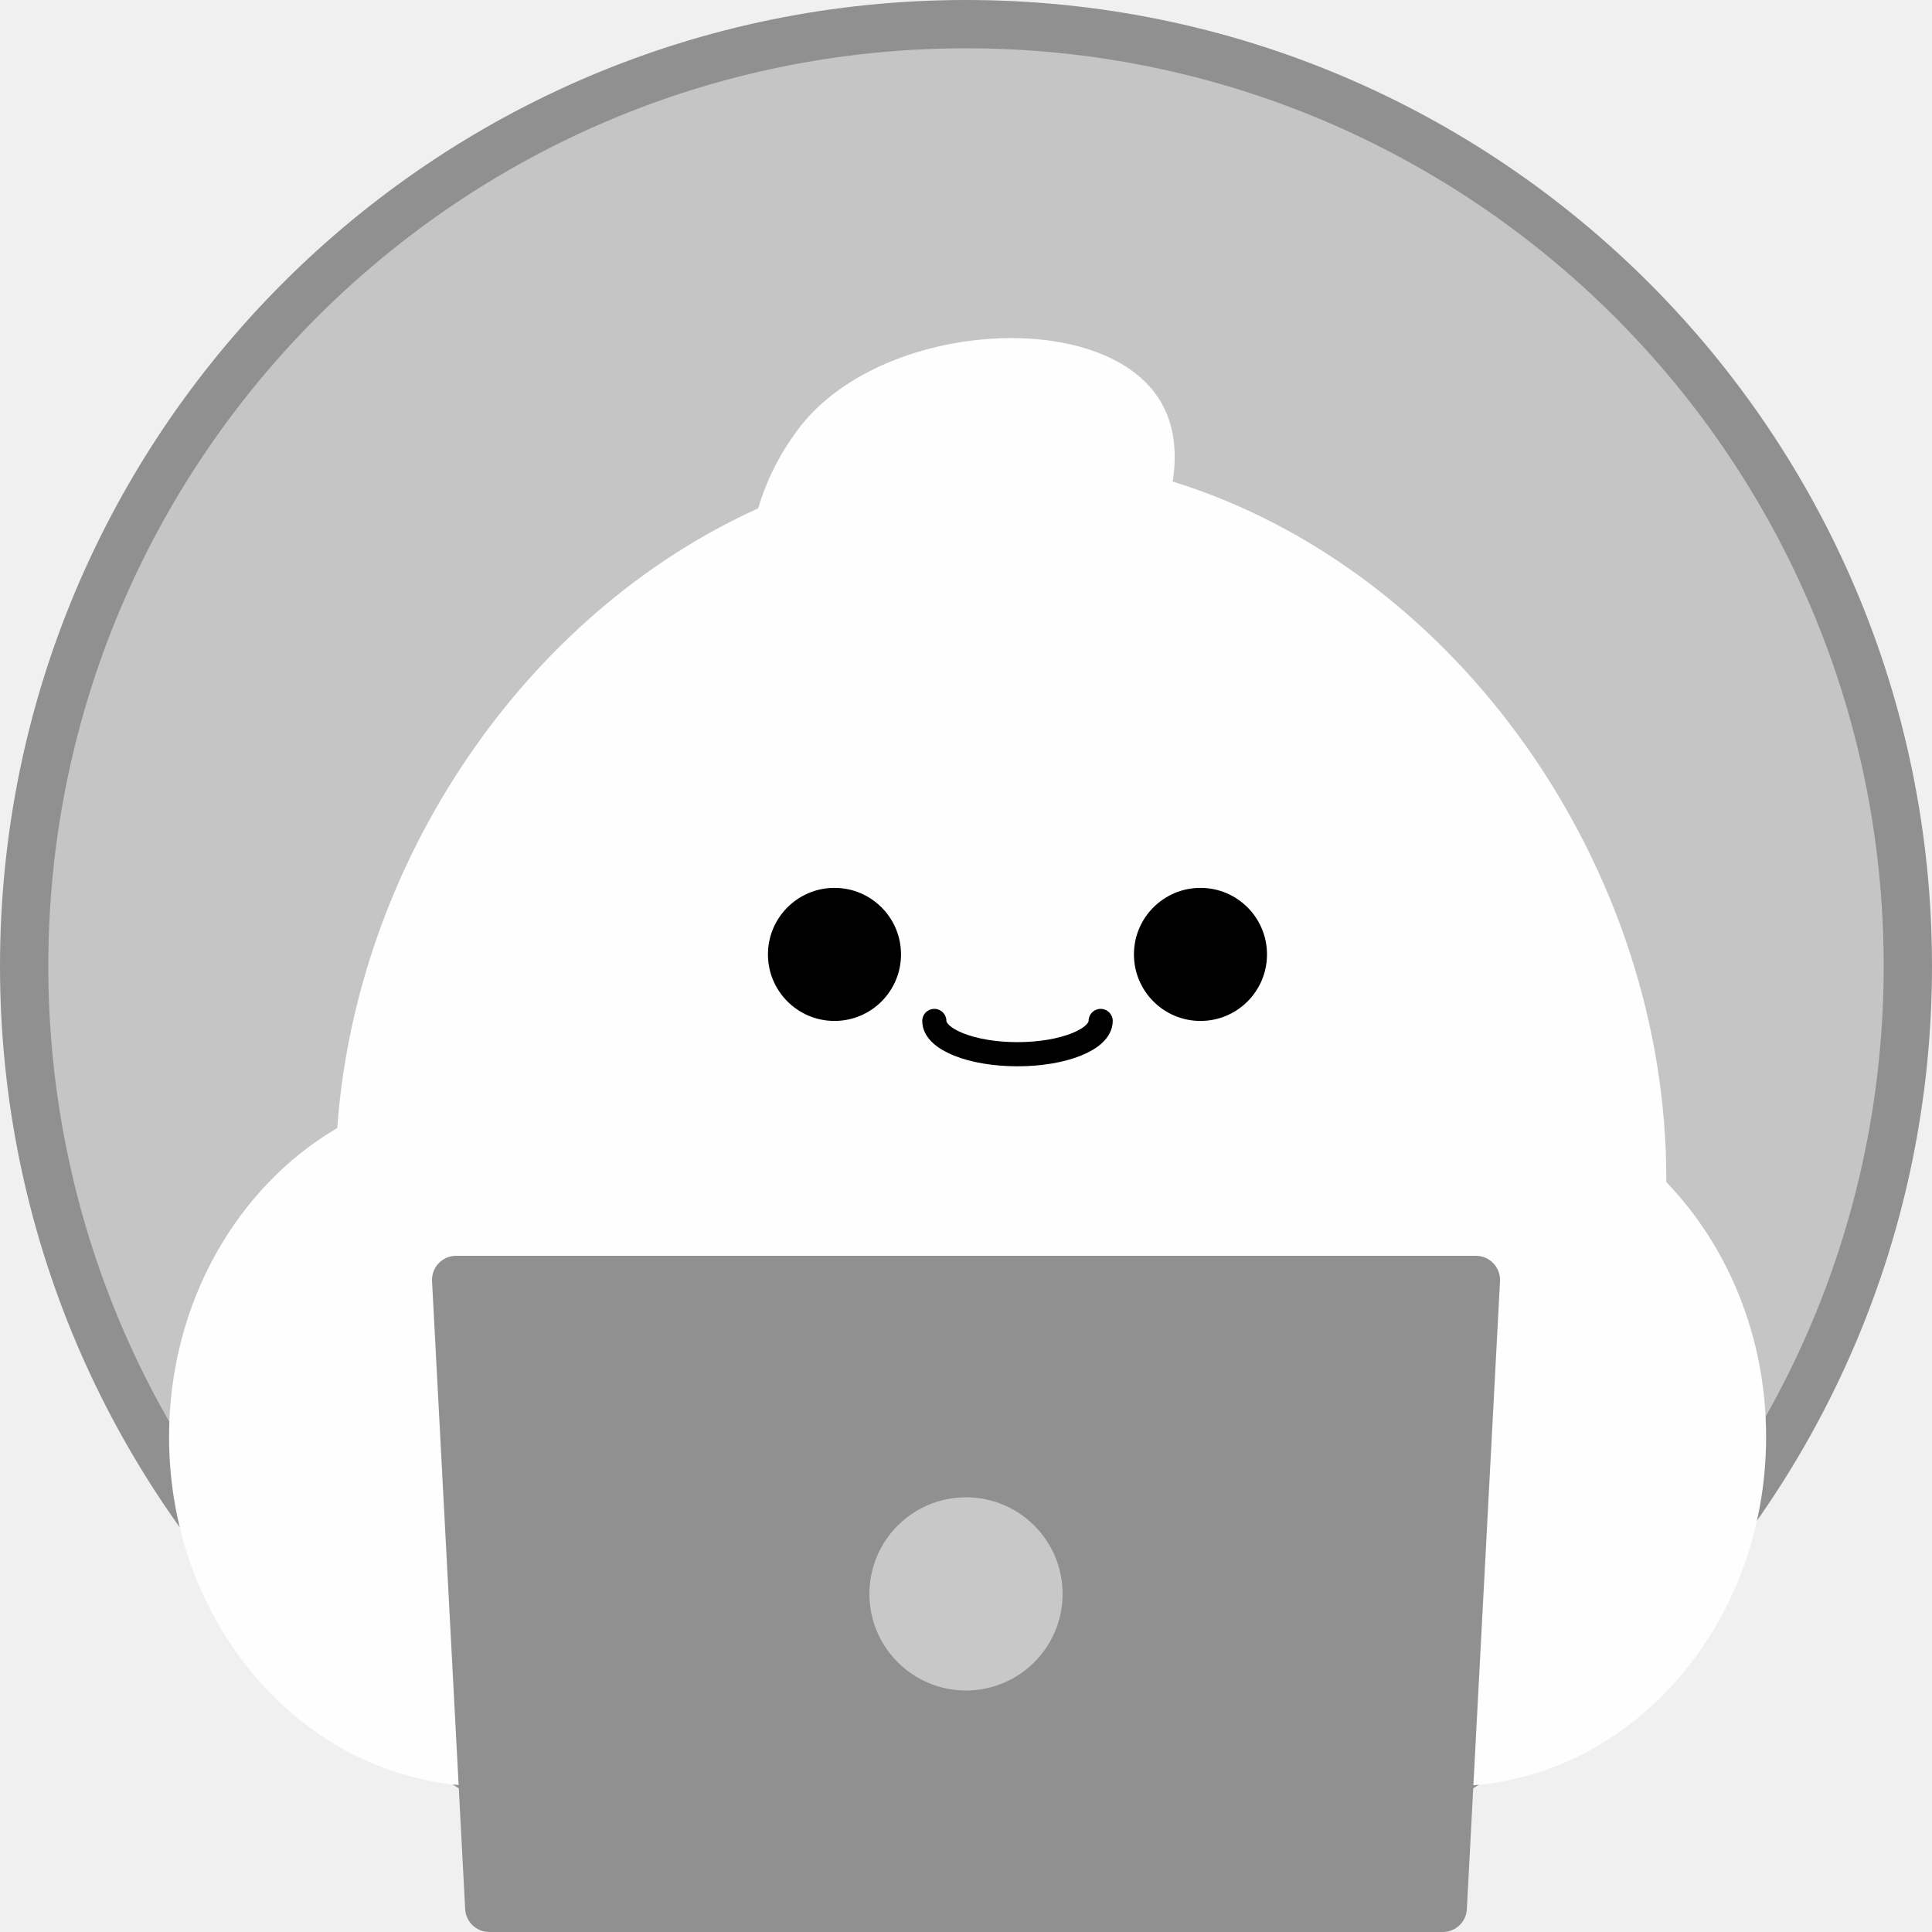
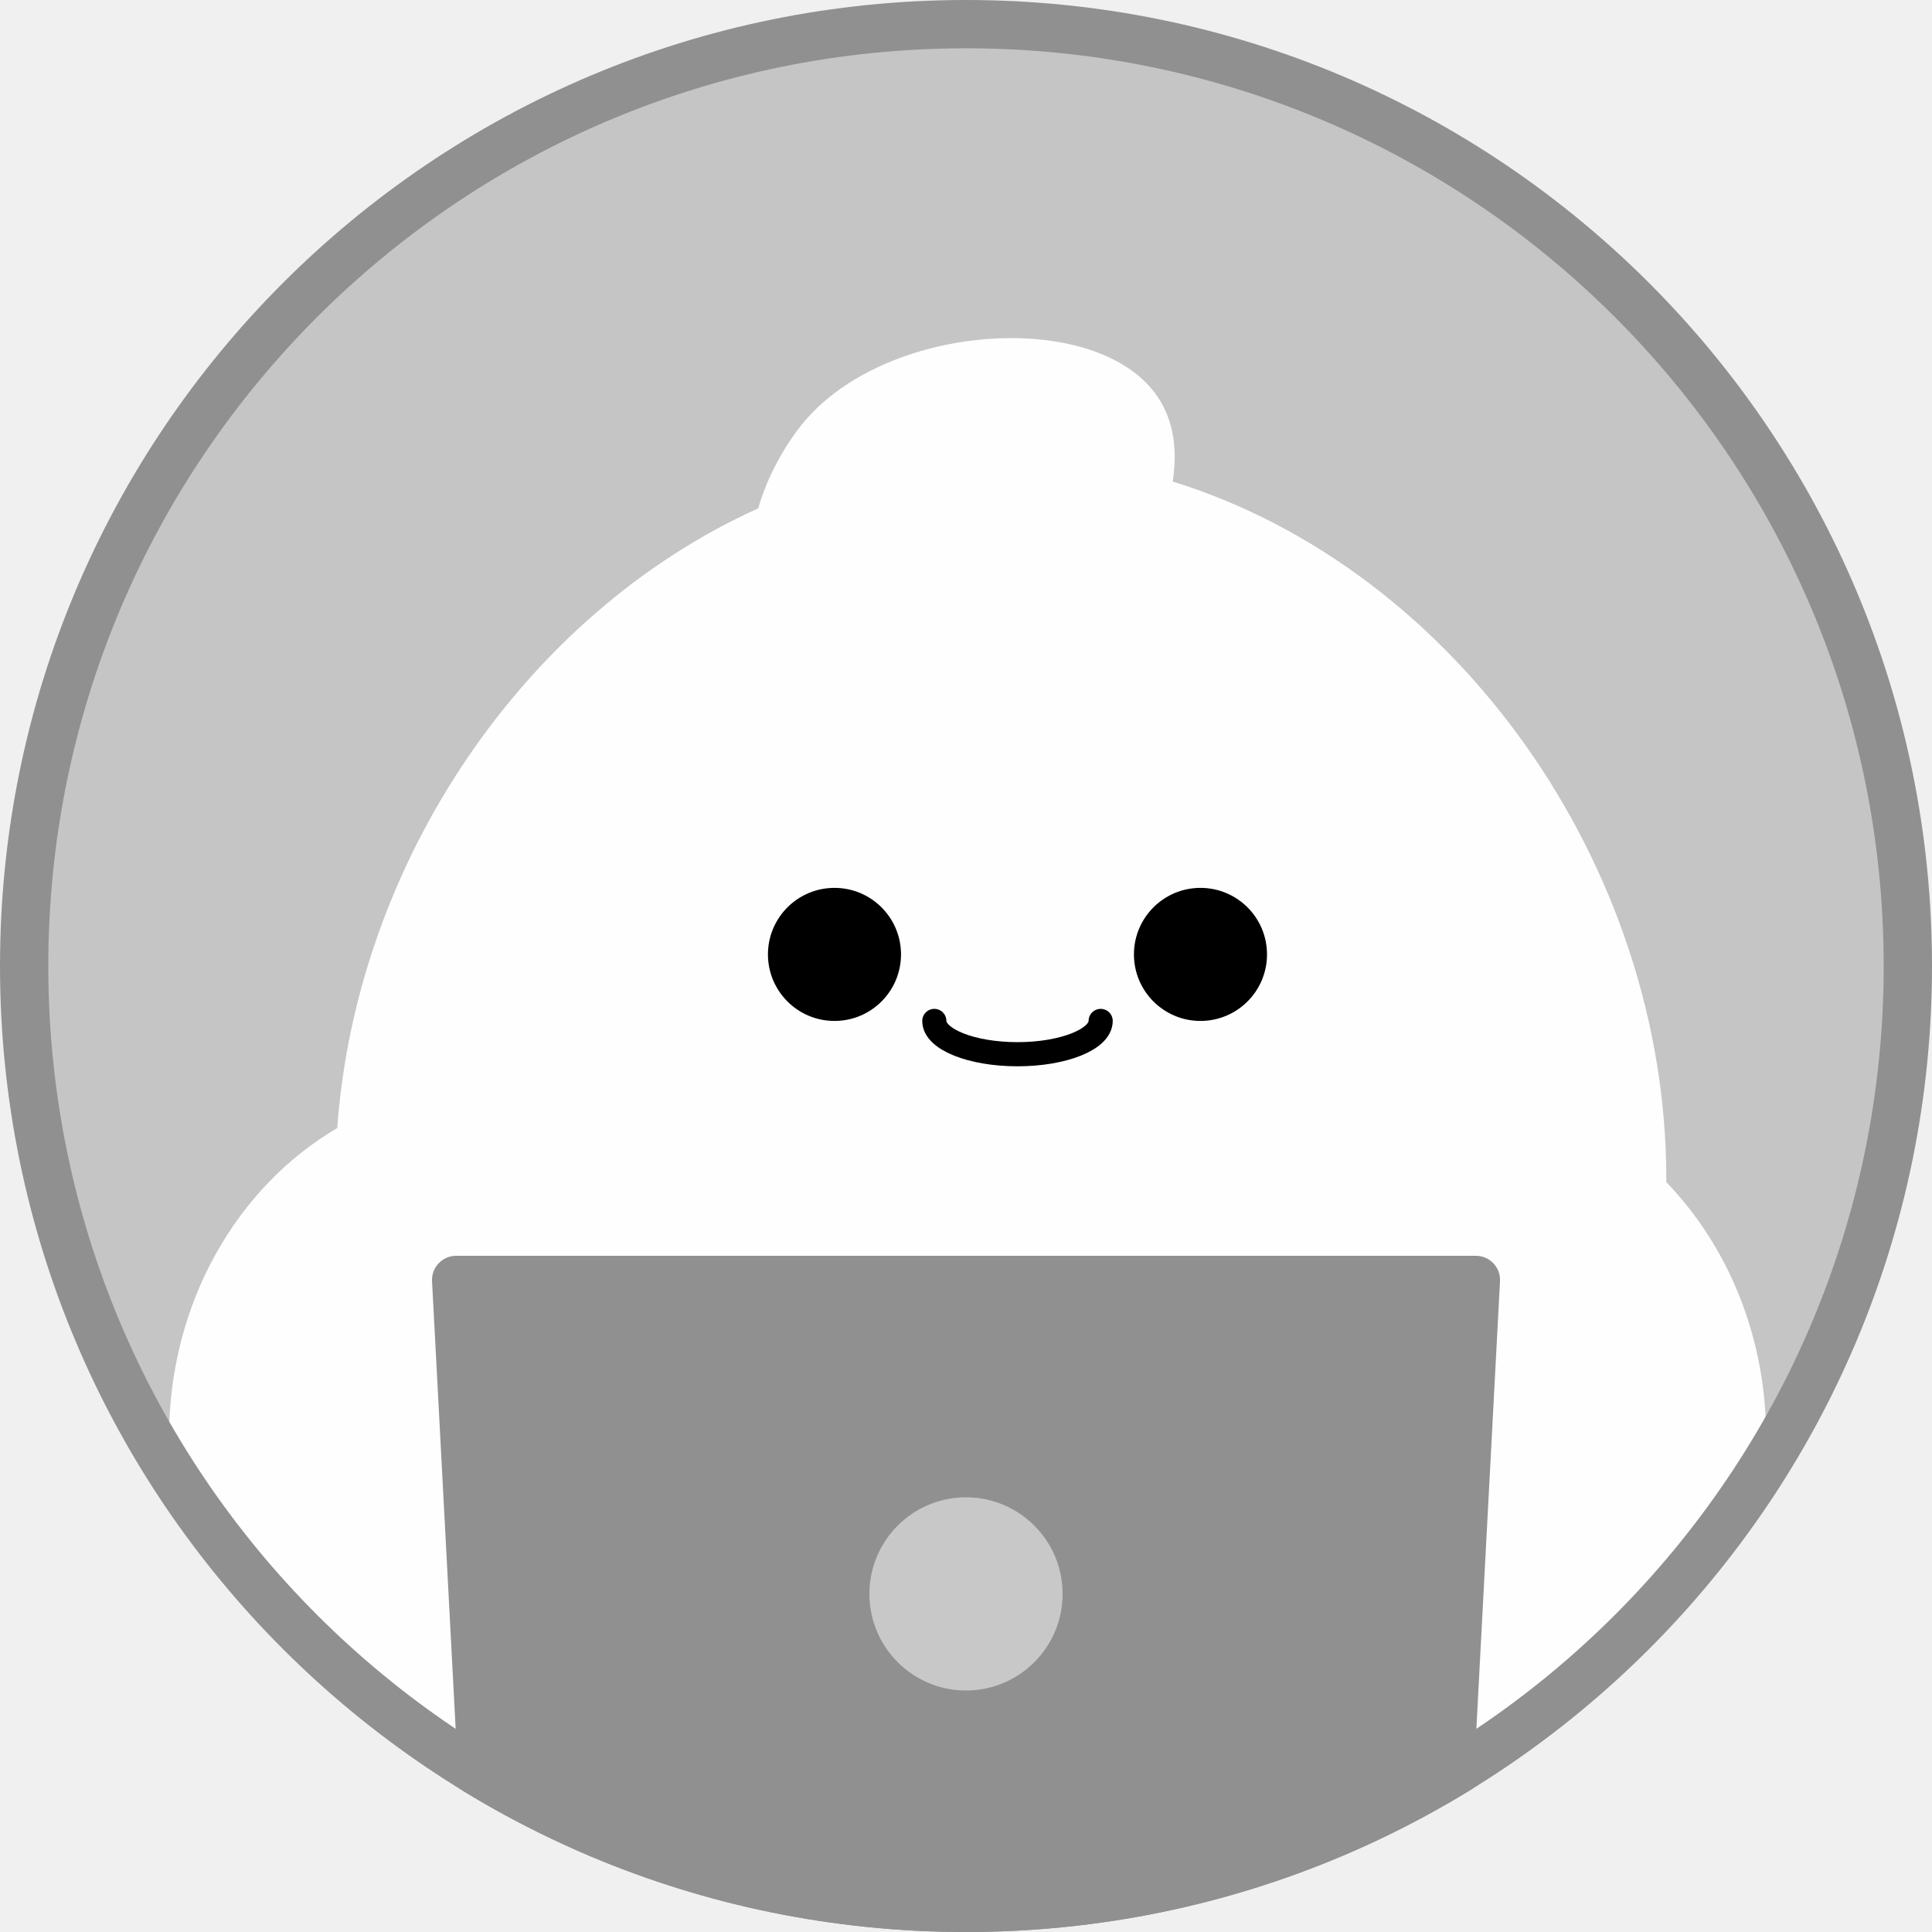
<svg xmlns="http://www.w3.org/2000/svg" width="80" height="80" viewBox="0 0 80 80" fill="none">
-   <rect x="1" y="1" width="78" height="78" rx="39" fill="#C5C5C5" />
+   <g clip-path="url(#clip0_teamproject_selected)">
+     <rect x="1" y="1" width="78" height="78" rx="39" fill="#C5C5C5" />
+     <path d="M33.069 17.749C36.055 13.797 43.615 12.888 46.954 15.411C48.44 16.534 48.837 18.147 48.56 19.94C60.328 23.583 68.998 35.886 68.998 48.808C68.998 48.855 68.996 48.901 68.996 48.947C71.541 51.586 73.131 55.337 73.131 59.498C73.131 67.487 67.27 73.964 60.042 73.964C58.351 73.964 56.735 73.61 55.252 72.965C51.192 75.351 46.476 76.719 41.443 76.72C35.885 76.72 30.712 75.05 26.383 72.182C24.515 73.317 22.37 73.964 20.088 73.964C12.86 73.963 7 67.487 7 59.498C7 53.954 9.822 49.138 13.965 46.71C14.761 35.667 21.754 25.404 31.394 21.051C31.73 19.909 32.287 18.784 33.069 17.749Z" fill="#FEFEFE" />
+     <circle cx="34.554" cy="39.52" r="2.755" fill="black" />
+     <circle cx="49.709" cy="39.52" r="2.755" fill="black" />
+     <path d="M45.576 42.275C45.576 43.036 44.034 43.653 42.132 43.653C40.23 43.653 38.688 43.036 38.688 42.275" stroke="black" stroke-linecap="round" />
+     <path d="M17.89 53.053C17.859 52.48 18.315 52 18.888 52H61.113C61.686 52 62.142 52.48 62.112 53.053L60.739 79.053C60.712 79.584 60.273 80 59.741 80H20.26C19.729 80 19.29 79.584 19.262 79.053L17.89 53.053Z" fill="#909090" />
+     <circle cx="40" cy="66" r="4" fill="#C8C8C8" />
+   </g>
  <rect x="1" y="1" width="78" height="78" rx="39" stroke="#909090" stroke-width="2" />
-   <path d="M33.069 17.749C36.055 13.797 43.615 12.888 46.954 15.411C48.44 16.534 48.837 18.147 48.56 19.94C60.328 23.583 68.998 35.886 68.998 48.808C68.998 48.855 68.996 48.901 68.996 48.947C71.541 51.586 73.131 55.337 73.131 59.498C73.131 67.487 67.27 73.964 60.042 73.964C58.351 73.964 56.735 73.61 55.252 72.965C51.192 75.351 46.476 76.719 41.443 76.72C35.885 76.72 30.712 75.05 26.383 72.182C24.515 73.317 22.37 73.964 20.088 73.964C12.86 73.963 7 67.487 7 59.498C7 53.954 9.822 49.138 13.965 46.71C14.761 35.667 21.754 25.404 31.394 21.051C31.73 19.909 32.287 18.784 33.069 17.749Z" fill="#FEFEFE" />
-   <circle cx="34.554" cy="39.52" r="2.755" fill="black" />
-   <circle cx="49.709" cy="39.52" r="2.755" fill="black" />
-   <path d="M45.576 42.275C45.576 43.036 44.034 43.653 42.132 43.653C40.23 43.653 38.688 43.036 38.688 42.275" stroke="black" stroke-linecap="round" />
-   <path d="M17.89 53.053C17.859 52.48 18.315 52 18.888 52H61.113C61.686 52 62.142 52.48 62.112 53.053L60.739 79.053C60.712 79.584 60.273 80 59.741 80H20.26C19.729 80 19.29 79.584 19.262 79.053L17.89 53.053Z" fill="#909090" />
-   <circle cx="40" cy="66" r="4" fill="#C8C8C8" />
+   <defs>
+     <clipPath id="clip0_teamproject_selected">
+       <rect width="80" height="80" rx="40" fill="white" />
+     </clipPath>
+   </defs>
</svg>
